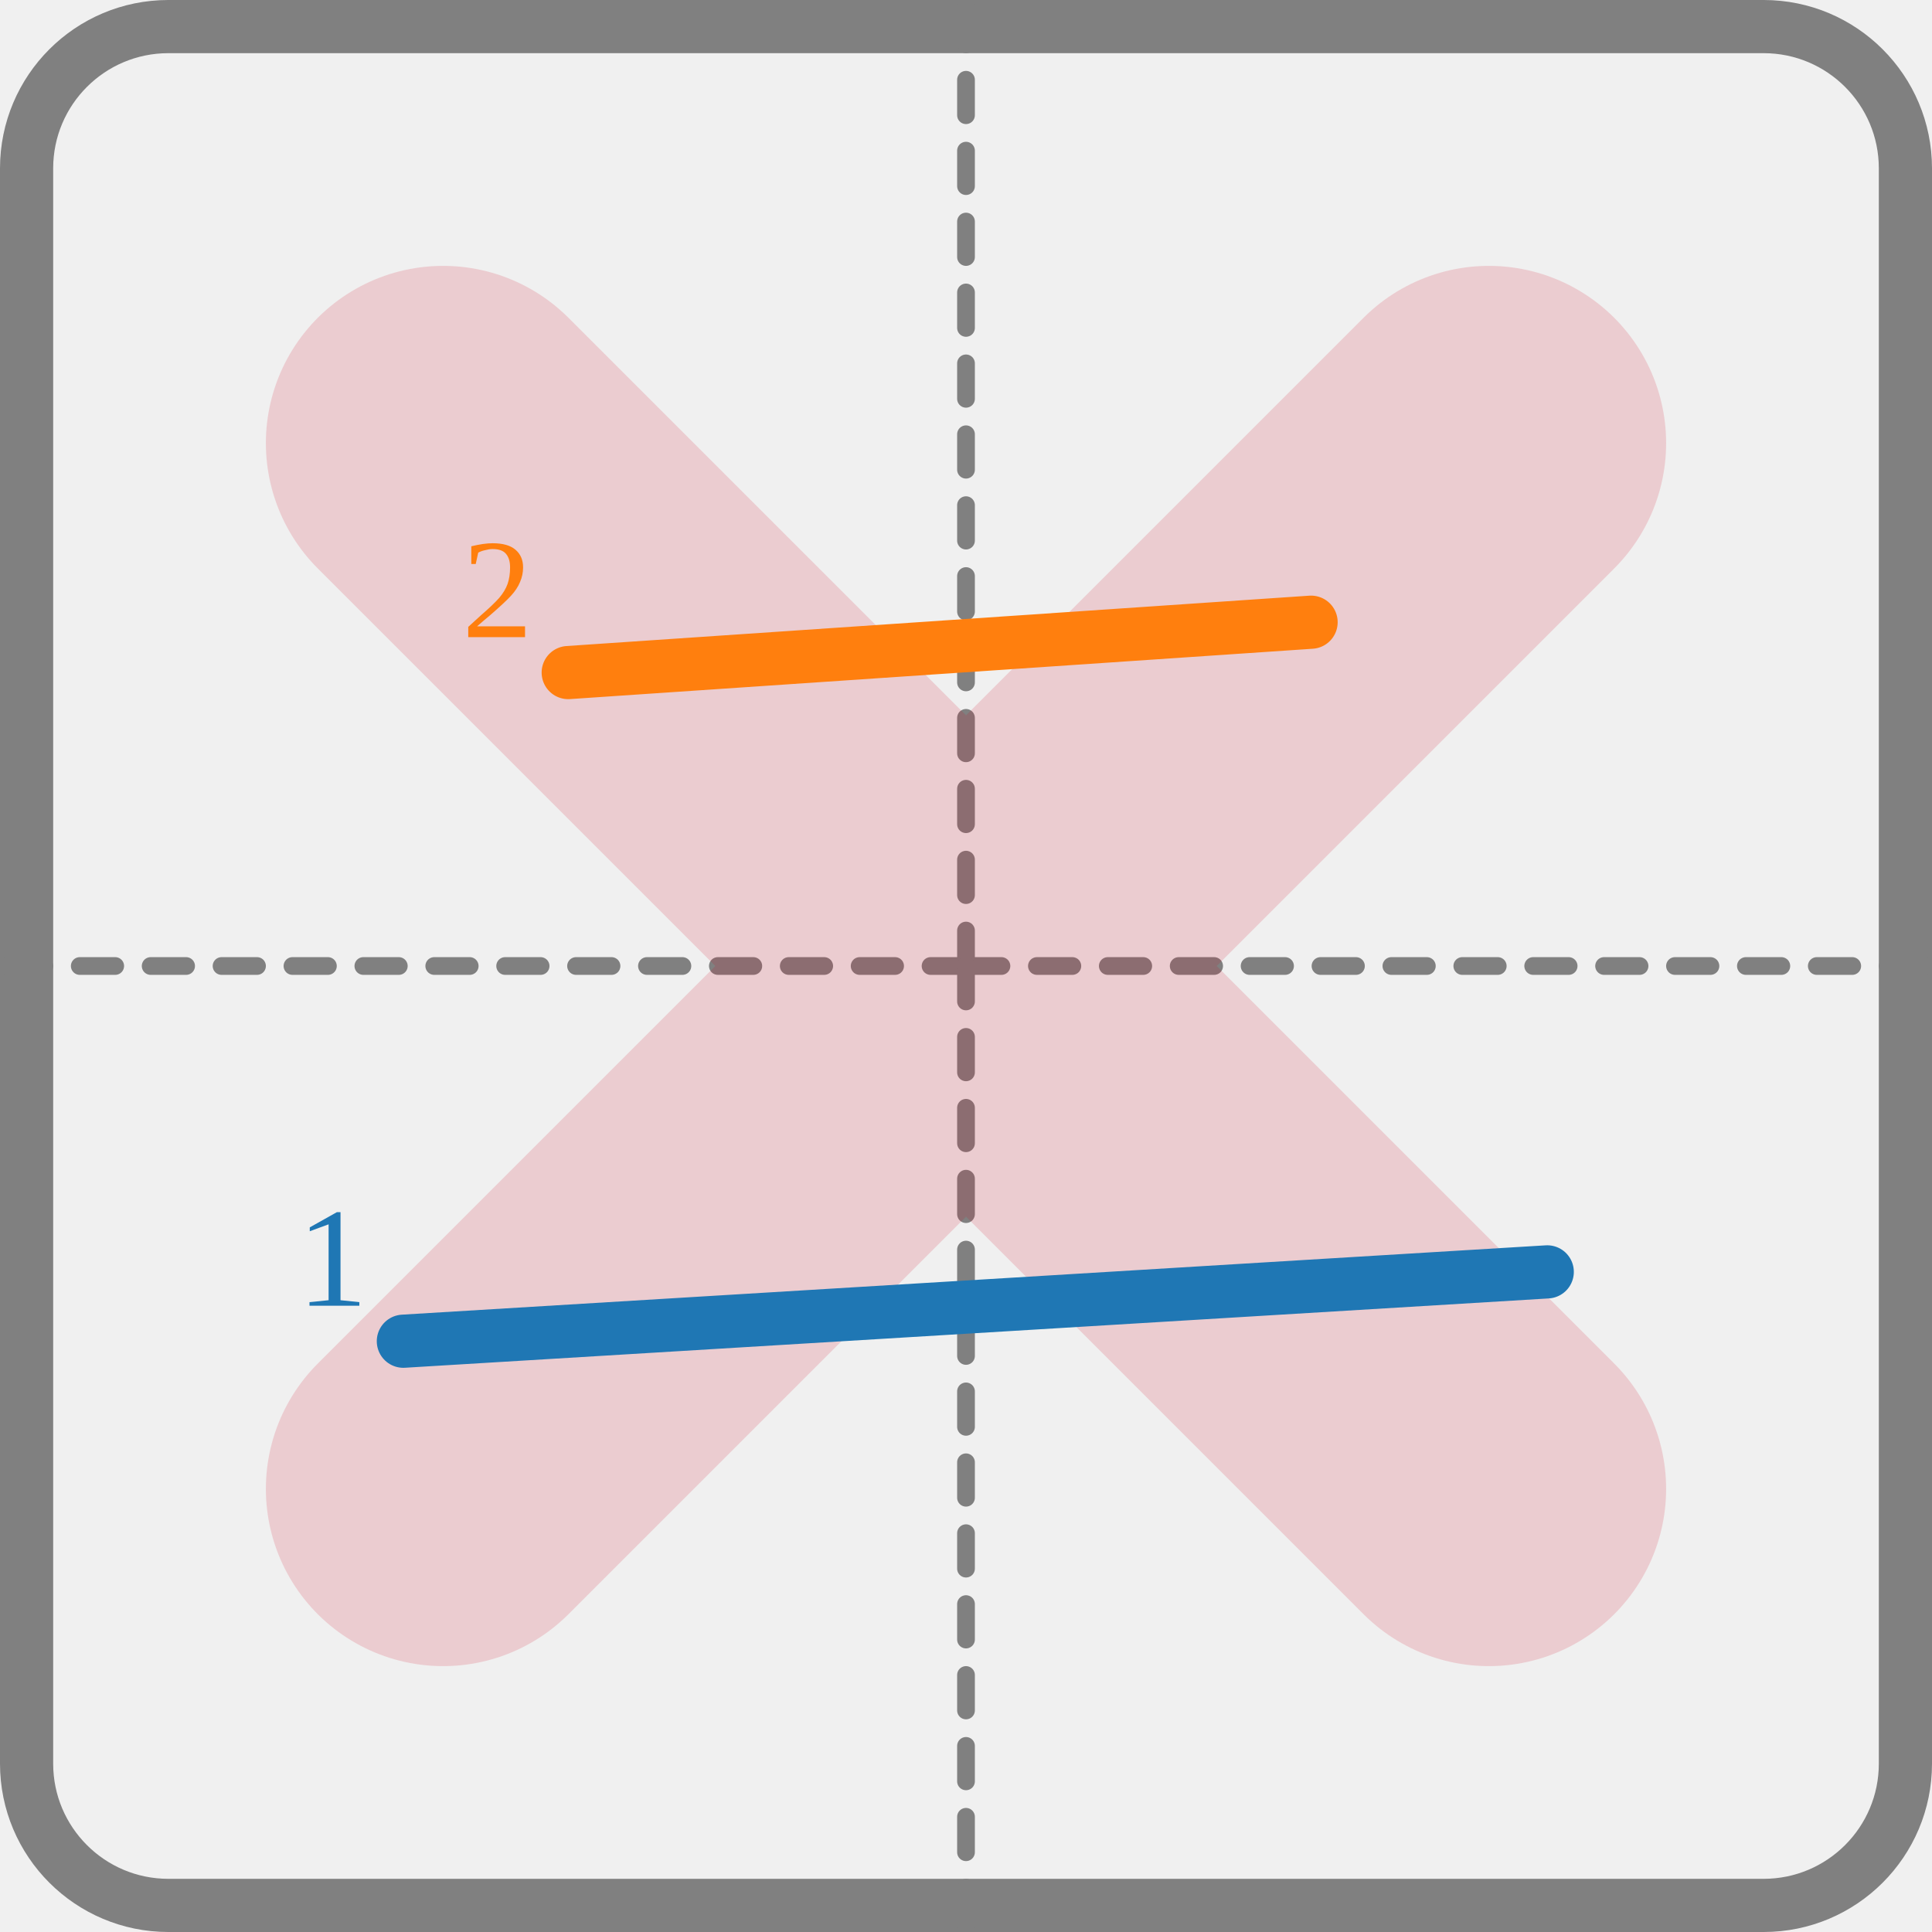
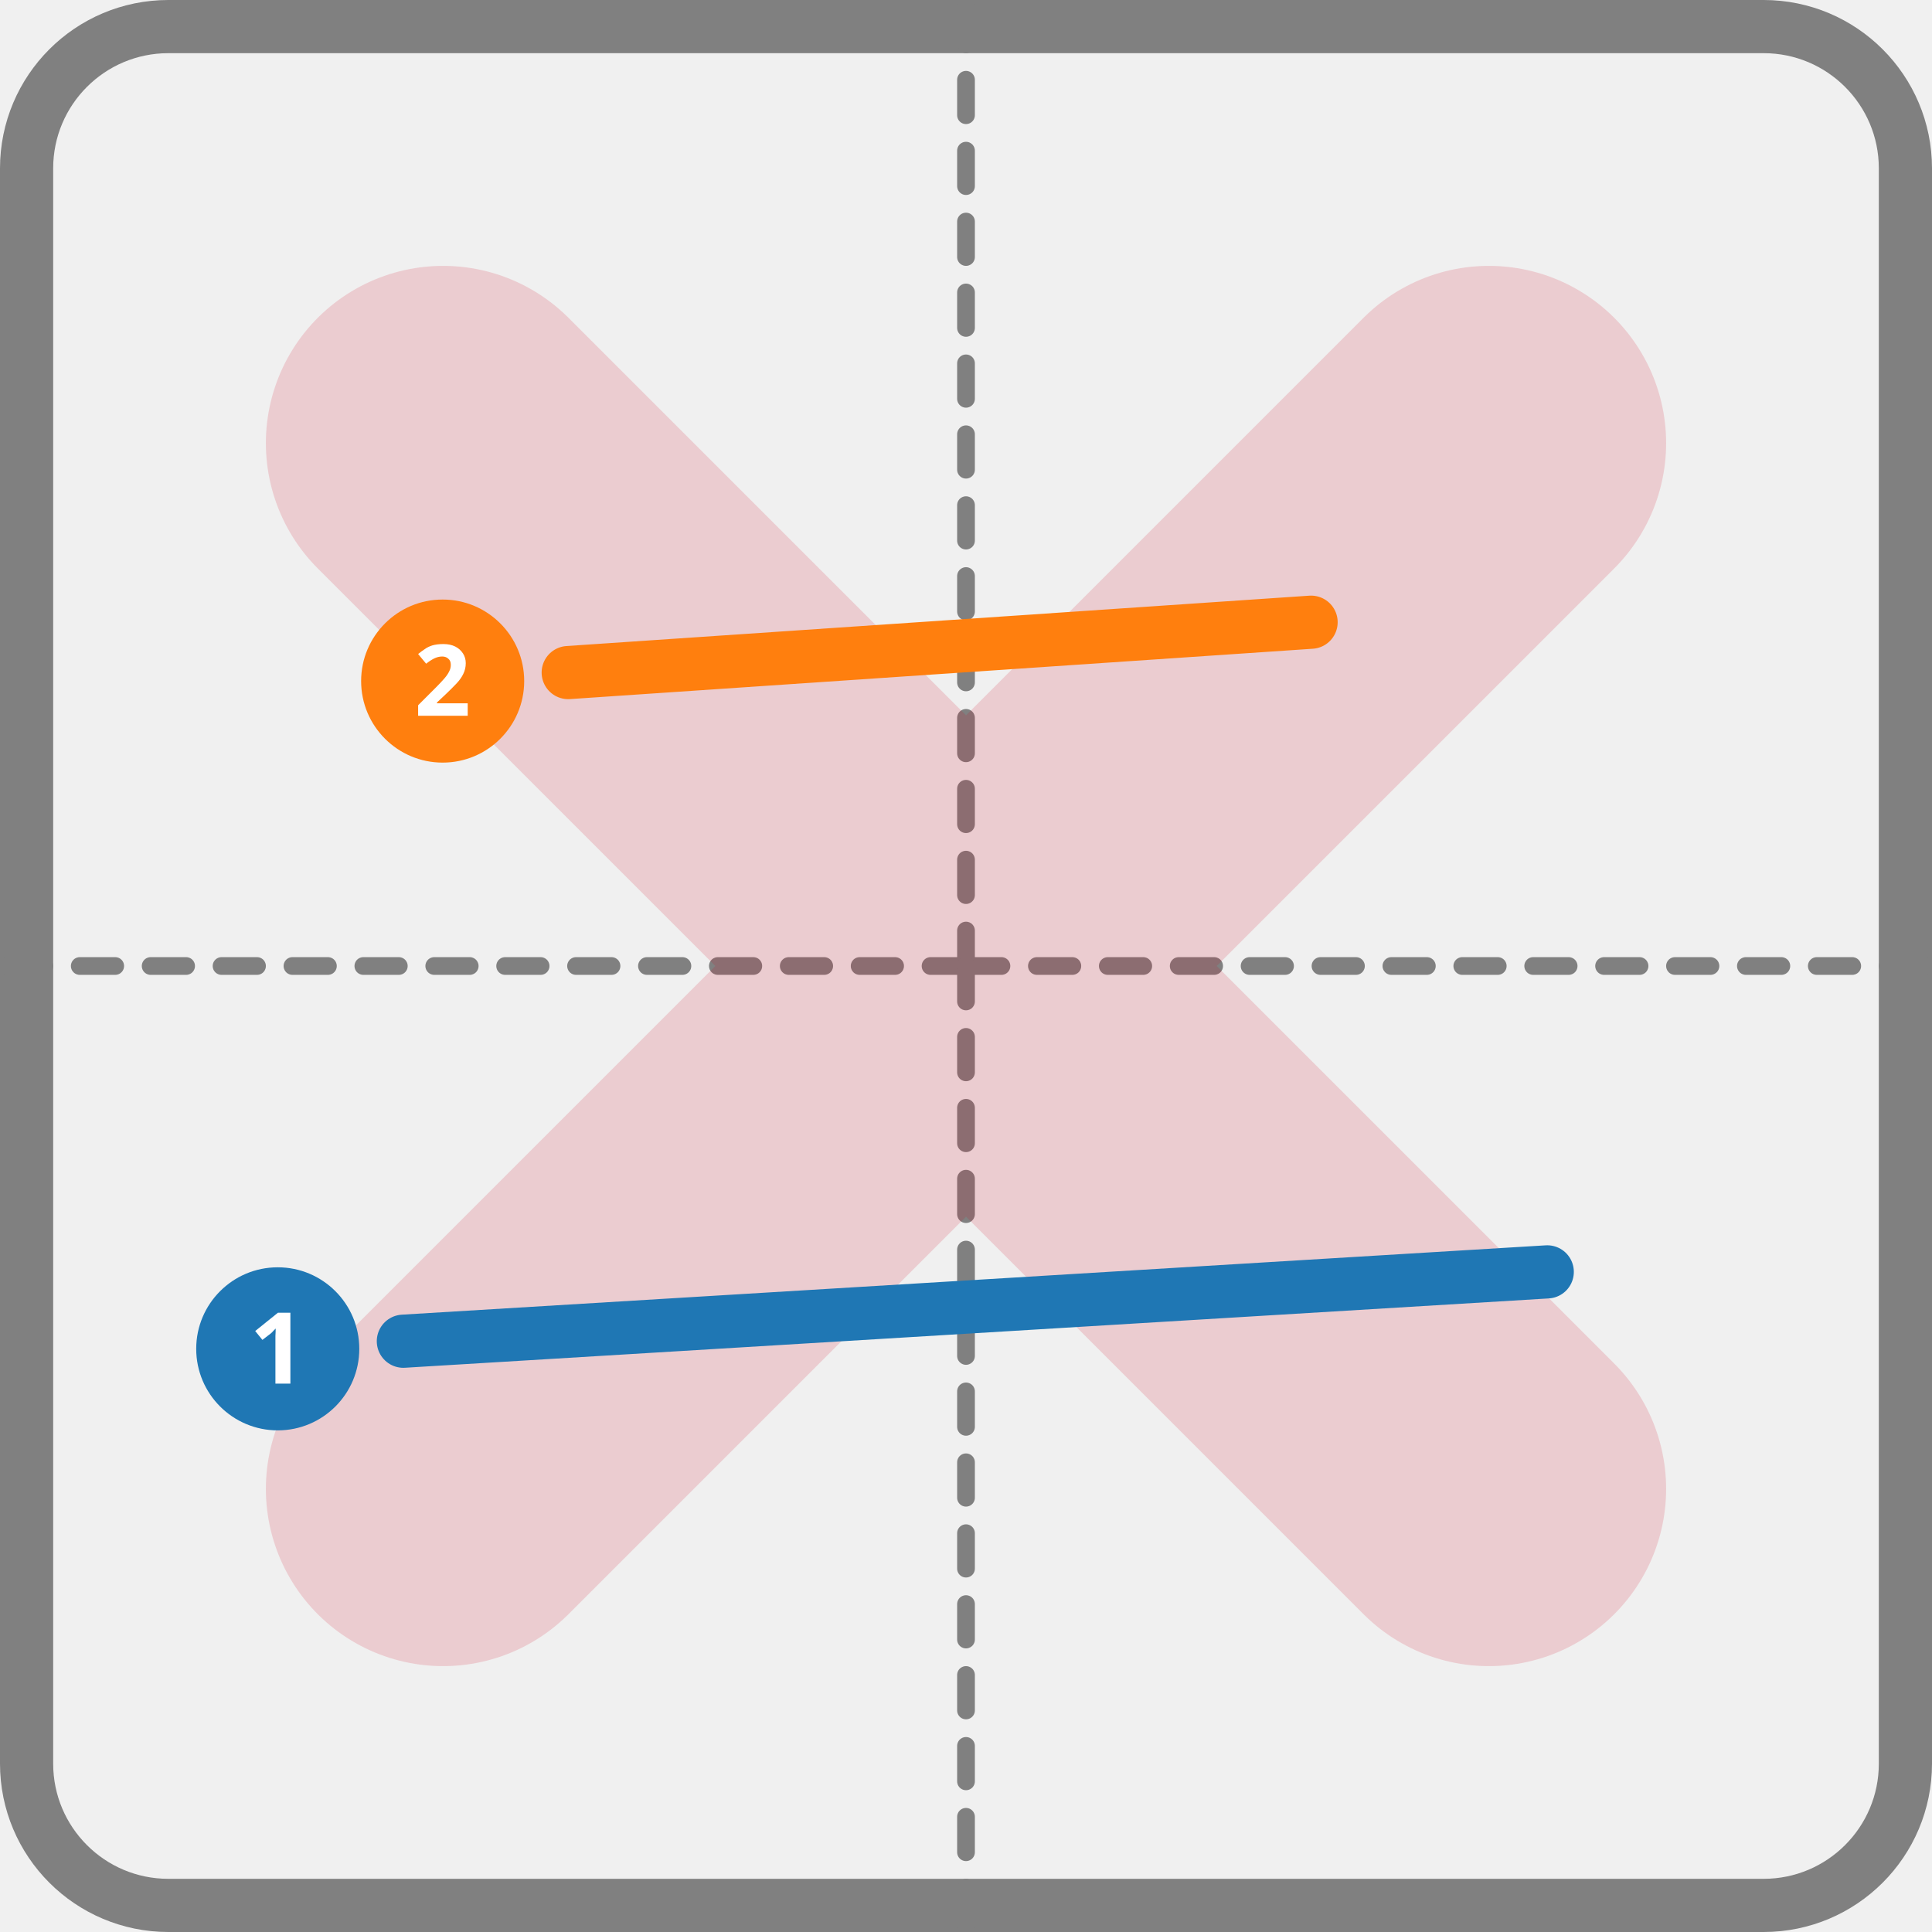
<svg xmlns="http://www.w3.org/2000/svg" height="109" viewBox="0 0 109 109" width="109">
  <rect fill="none" height="106" rx="8" ry="8" stroke="gray" stroke-linejoin="miter" stroke-width="3" width="106" x="1.5" y="1.5" />
  <line stroke="gray" stroke-dasharray="2,2" stroke-linecap="round" stroke-width="1" x1="54.5" x2="109" y1="54.5" y2="54.5" />
  <line stroke="gray" stroke-dasharray="2,2" stroke-linecap="round" stroke-width="1" x1="54.5" x2="0" y1="54.5" y2="54.5" />
  <line stroke="gray" stroke-dasharray="2,2" stroke-linecap="round" stroke-width="1" x1="54.5" x2="54.5" y1="54.5" y2="0" />
  <line stroke="gray" stroke-dasharray="2,2" stroke-linecap="round" stroke-width="1" x1="54.5" x2="54.5" y1="54.5" y2="109" />
  <path d="M25,25 L84,84 M84,25 L25,84" fill="none" opacity="0.15" stroke="#D0021B" stroke-linecap="round" stroke-width="20" />
  <path d="M22.757,75.669 C44.269,74.365 65.781,73.061 87.293,71.757" fill="none" stroke="#1f77b4" stroke-linecap="round" stroke-linejoin="round" stroke-width="3" />
-   <text fill="#1f77b4" font-size="8" text-anchor="end" x="20.757" y="73.669">
+   <path d="M32.058,37.945 C46.029,36.998 59.999,36.051 73.969,35.104" fill="none" stroke="#ff7f0e" stroke-linecap="round" stroke-linejoin="round" stroke-width="3" />
+   <circle cx="15.67" cy="76.099" fill="#1f77b4" r="4.6" />
+   <text fill="#ffffff" font-family="sans-serif" font-size="5.6" font-weight="bold" text-anchor="middle" x="15.67" y="78.059">
1
</text>
-   <path d="M32.058,37.945 C46.029,36.998 59.999,36.051 73.969,35.104" fill="none" stroke="#ff7f0e" stroke-linecap="round" stroke-linejoin="round" stroke-width="3" />
-   <text fill="#ff7f0e" font-size="8" text-anchor="end" x="30.058" y="35.945">
+   <circle cx="24.974" cy="38.425" fill="#ff7f0e" r="4.6" />
+   <text fill="#ffffff" font-family="sans-serif" font-size="5.6" font-weight="bold" text-anchor="middle" x="24.974" y="40.385">
2
</text>
</svg>
